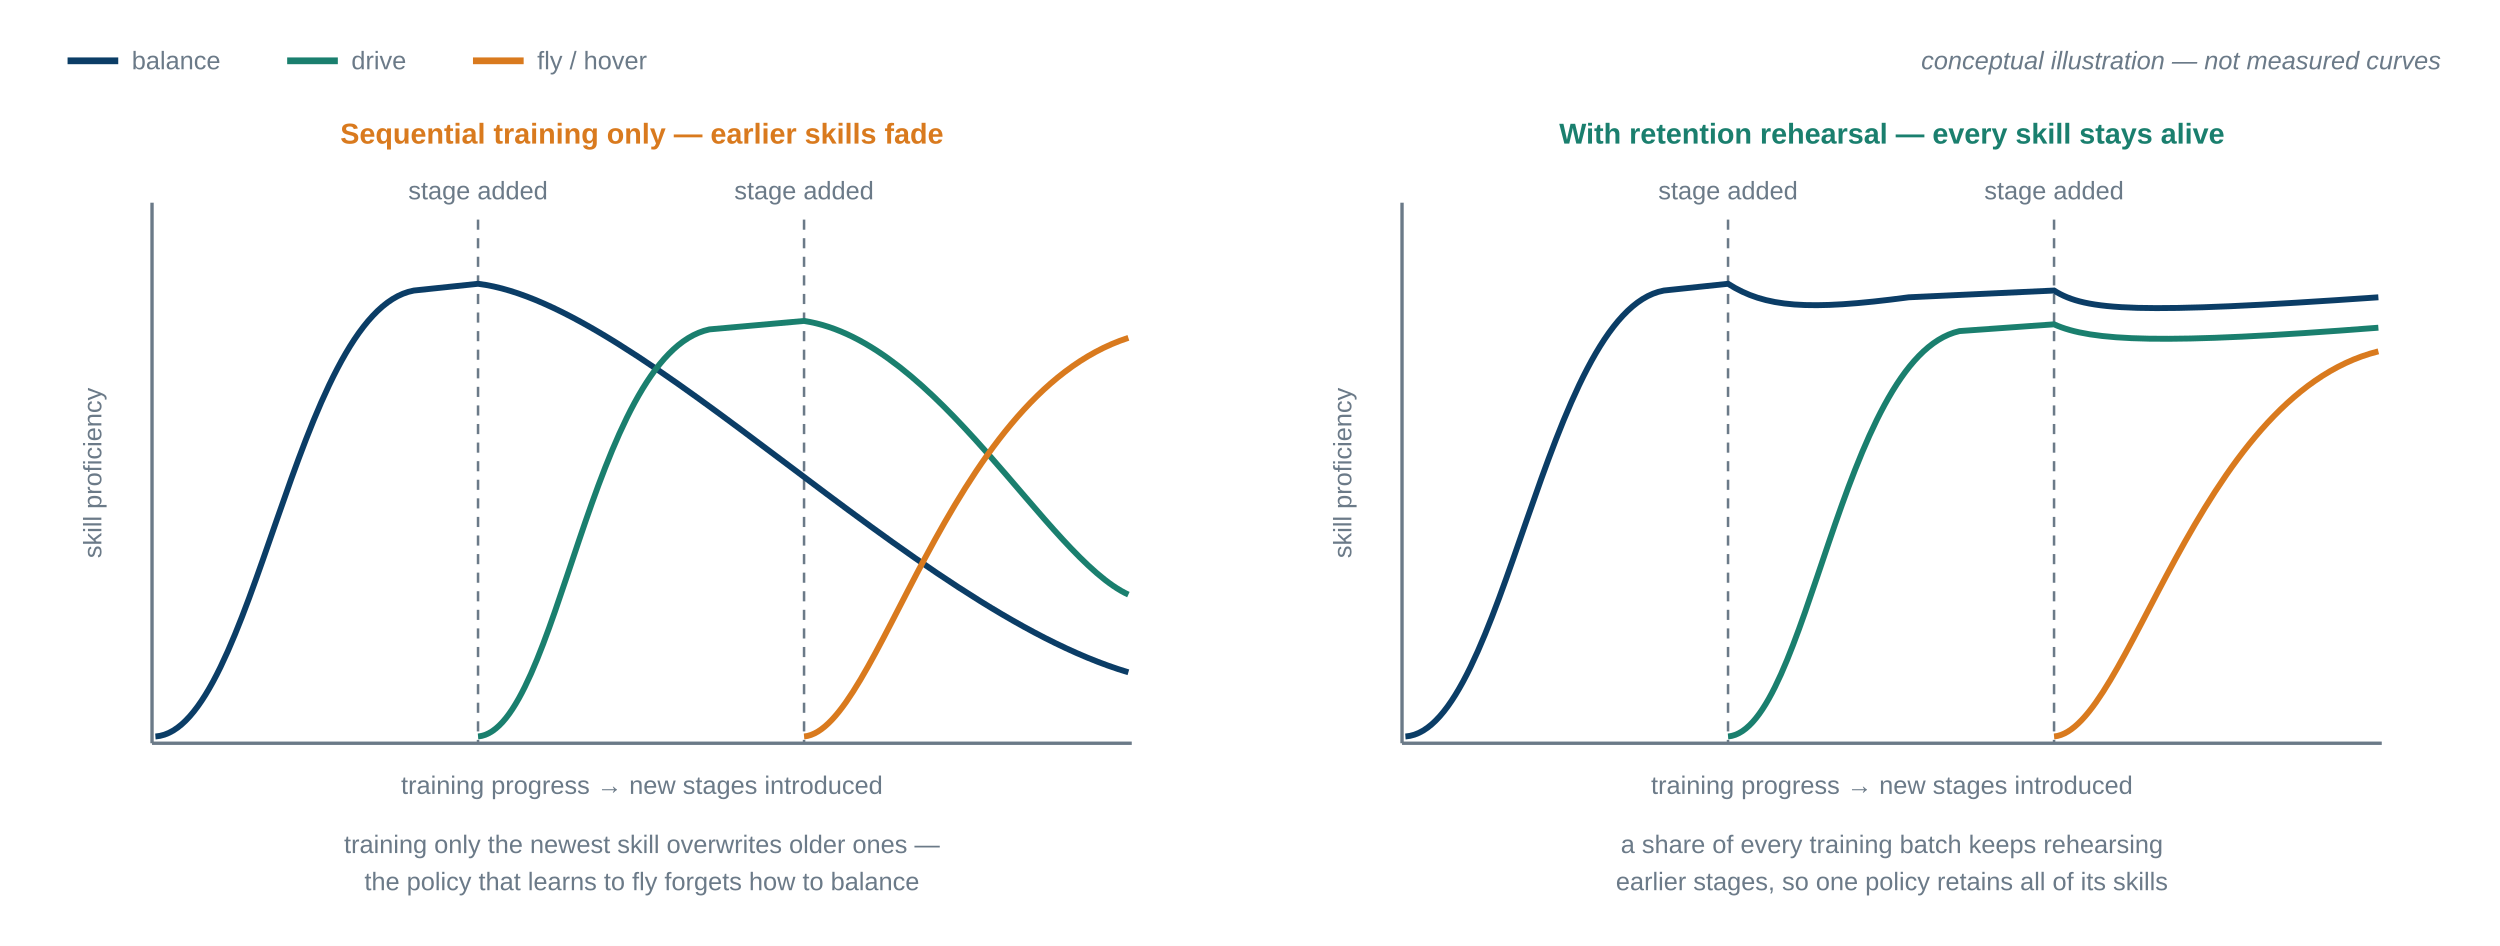
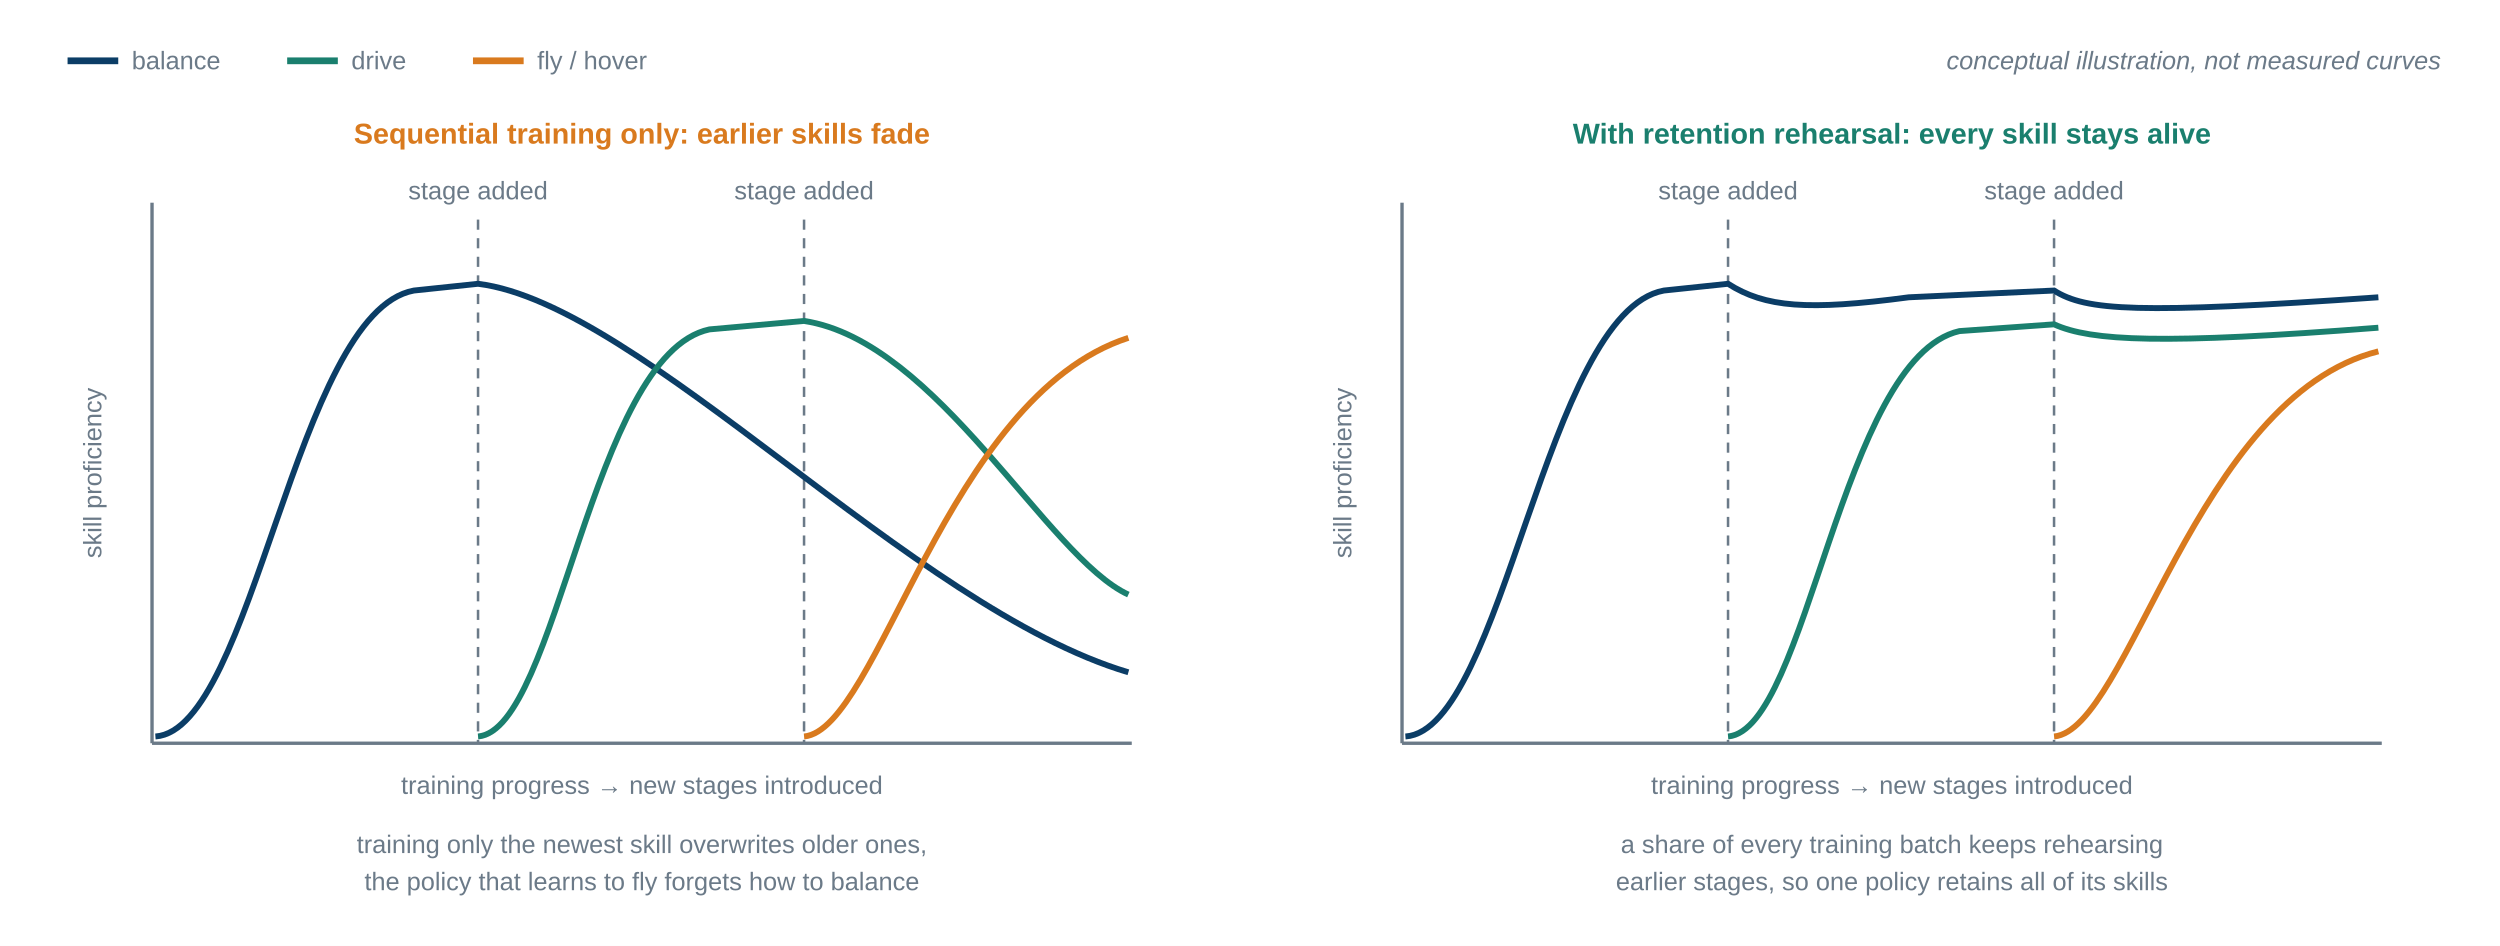
<svg xmlns="http://www.w3.org/2000/svg" viewBox="0 0 1480 560" width="1480" height="560" font-family="Segoe UI, Arial, sans-serif">
  <rect x="0" y="0" width="1480" height="560" fill="#ffffff" />
  <line x1="40" y1="36" x2="70" y2="36" stroke="#0b3d66" stroke-width="4" />
  <text x="78" y="41" font-size="15" fill="#6b7a88">balance</text>
  <line x1="170" y1="36" x2="200" y2="36" stroke="#1a7f6e" stroke-width="4" />
  <text x="208" y="41" font-size="15" fill="#6b7a88">drive</text>
  <line x1="280" y1="36" x2="310" y2="36" stroke="#d97a1e" stroke-width="4" />
  <text x="318" y="41" font-size="15" fill="#6b7a88">fly / hover</text>
-   <text x="1445" y="41" text-anchor="end" font-size="15" fill="#6b7a88" font-style="italic">conceptual illustration — not measured curves</text>
-   <text x="380" y="85" text-anchor="middle" font-size="17" font-weight="700" fill="#d97a1e">Sequential training only — earlier skills fade</text>
+   <text x="1445" y="41" text-anchor="end" font-size="15" fill="#6b7a88" font-style="italic">conceptual illustration, not measured curves</text>
+   <text x="380" y="85" text-anchor="middle" font-size="17" font-weight="700" fill="#d97a1e">Sequential training only: earlier skills fade</text>
  <line x1="90" y1="120" x2="90" y2="440" stroke="#6b7a88" stroke-width="2" />
  <line x1="90" y1="440" x2="670" y2="440" stroke="#6b7a88" stroke-width="2" />
  <text x="60" y="280" text-anchor="middle" font-size="15" fill="#6b7a88" transform="rotate(-90 60 280)">skill proficiency</text>
  <text x="380" y="470" text-anchor="middle" font-size="15" fill="#6b7a88">training progress → new stages introduced</text>
  <line x1="283" y1="130" x2="283" y2="440" stroke="#6b7a88" stroke-width="1.5" stroke-dasharray="6 5" />
  <text x="283" y="118" text-anchor="middle" font-size="15" fill="#6b7a88">stage added</text>
  <line x1="476" y1="130" x2="476" y2="440" stroke="#6b7a88" stroke-width="1.5" stroke-dasharray="6 5" />
  <text x="476" y="118" text-anchor="middle" font-size="15" fill="#6b7a88">stage added</text>
  <path d="M 92 436 C 150 432 175 185 245 172 L 283 168 C 380 180 540 360 668 398" fill="none" stroke="#0b3d66" stroke-width="3.5" />
  <path d="M 283 436 C 330 432 350 210 420 195 L 476 190 C 555 202 620 330 668 352" fill="none" stroke="#1a7f6e" stroke-width="3.5" />
  <path d="M 476 436 C 520 432 560 235 668 200" fill="none" stroke="#d97a1e" stroke-width="3.5" />
-   <text x="380" y="505" text-anchor="middle" font-size="15" fill="#6b7a88">training only the newest skill overwrites older ones —</text>
+   <text x="380" y="505" text-anchor="middle" font-size="15" fill="#6b7a88">training only the newest skill overwrites older ones,</text>
  <text x="380" y="527" text-anchor="middle" font-size="15" fill="#6b7a88">the policy that learns to fly forgets how to balance</text>
-   <text x="1120" y="85" text-anchor="middle" font-size="17" font-weight="700" fill="#1a7f6e">With retention rehearsal — every skill stays alive</text>
+   <text x="1120" y="85" text-anchor="middle" font-size="17" font-weight="700" fill="#1a7f6e">With retention rehearsal: every skill stays alive</text>
  <line x1="830" y1="120" x2="830" y2="440" stroke="#6b7a88" stroke-width="2" />
  <line x1="830" y1="440" x2="1410" y2="440" stroke="#6b7a88" stroke-width="2" />
  <text x="800" y="280" text-anchor="middle" font-size="15" fill="#6b7a88" transform="rotate(-90 800 280)">skill proficiency</text>
  <text x="1120" y="470" text-anchor="middle" font-size="15" fill="#6b7a88">training progress → new stages introduced</text>
  <line x1="1023" y1="130" x2="1023" y2="440" stroke="#6b7a88" stroke-width="1.5" stroke-dasharray="6 5" />
  <text x="1023" y="118" text-anchor="middle" font-size="15" fill="#6b7a88">stage added</text>
  <line x1="1216" y1="130" x2="1216" y2="440" stroke="#6b7a88" stroke-width="1.5" stroke-dasharray="6 5" />
  <text x="1216" y="118" text-anchor="middle" font-size="15" fill="#6b7a88">stage added</text>
  <path d="M 832 436 C 890 432 915 185 985 172 L 1023 168 C 1045 182 1070 184 1130 176 L 1216 172 C 1235 184 1265 186 1408 176" fill="none" stroke="#0b3d66" stroke-width="3.5" />
  <path d="M 1023 436 C 1070 432 1090 212 1160 196 L 1216 192 C 1238 202 1280 204 1408 194" fill="none" stroke="#1a7f6e" stroke-width="3.5" />
  <path d="M 1216 436 C 1260 432 1300 235 1408 208" fill="none" stroke="#d97a1e" stroke-width="3.5" />
  <text x="1120" y="505" text-anchor="middle" font-size="15" fill="#6b7a88">a share of every training batch keeps rehearsing</text>
  <text x="1120" y="527" text-anchor="middle" font-size="15" fill="#6b7a88">earlier stages, so one policy retains all of its skills</text>
</svg>
